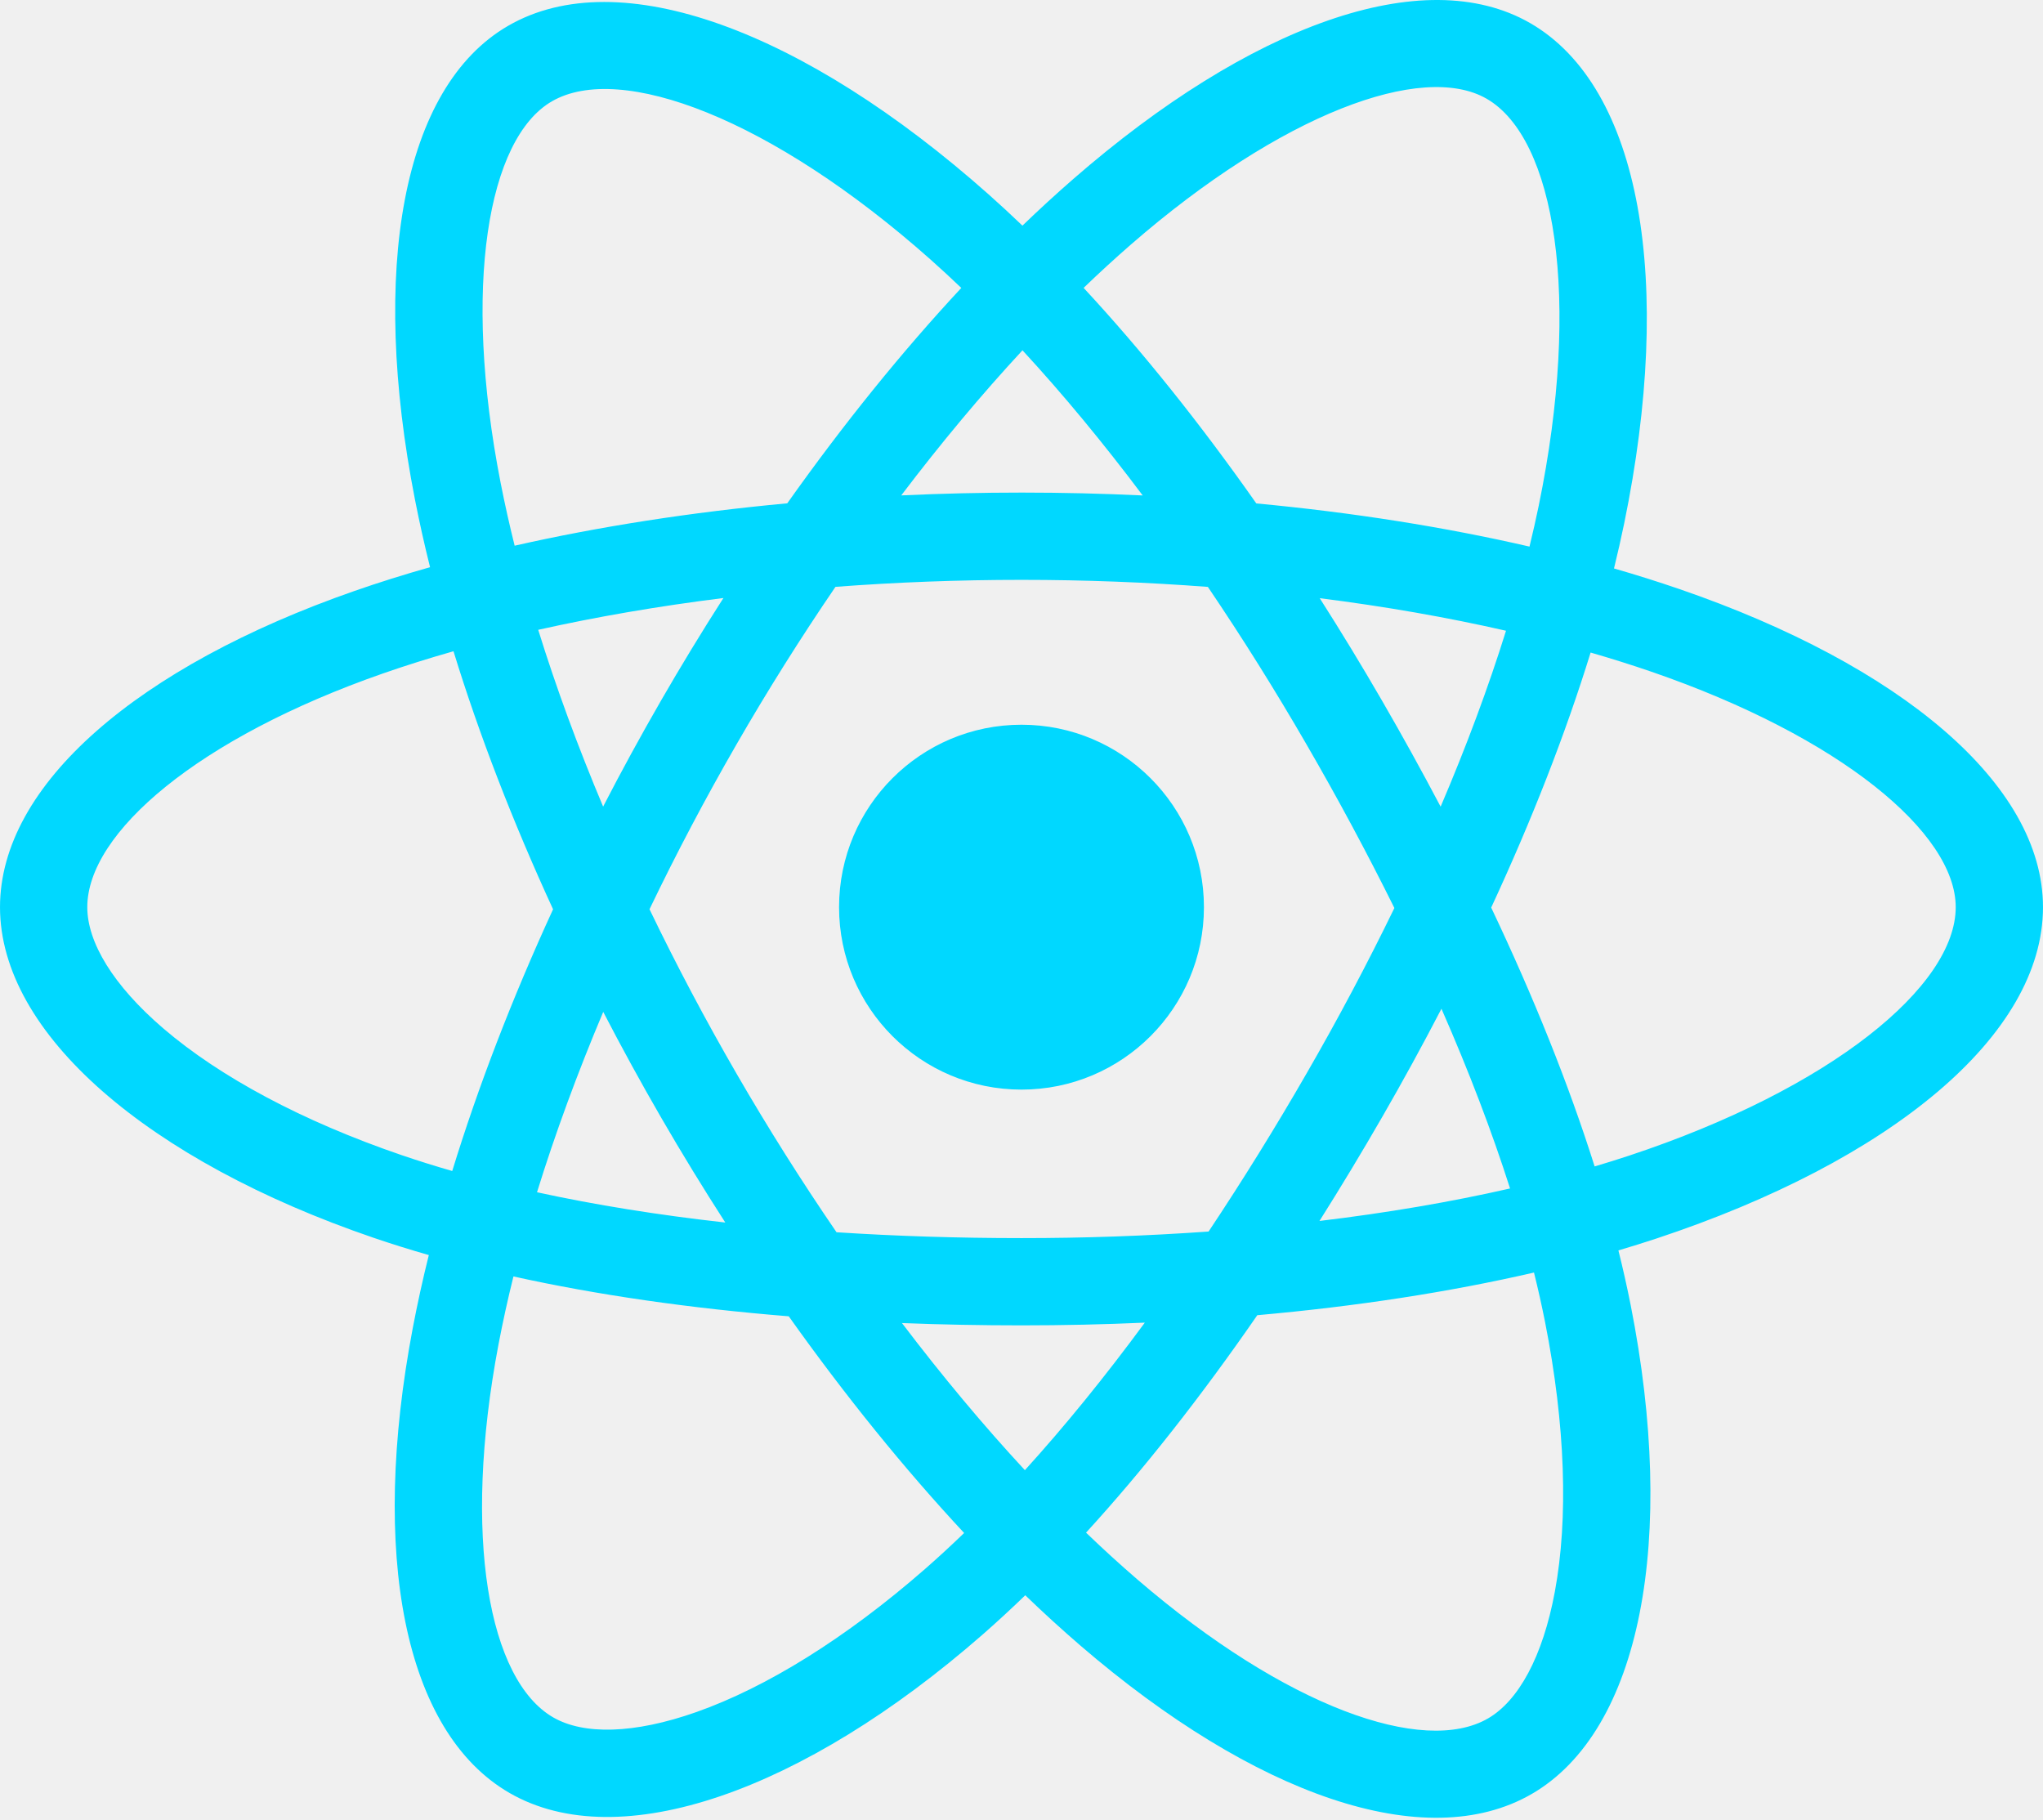
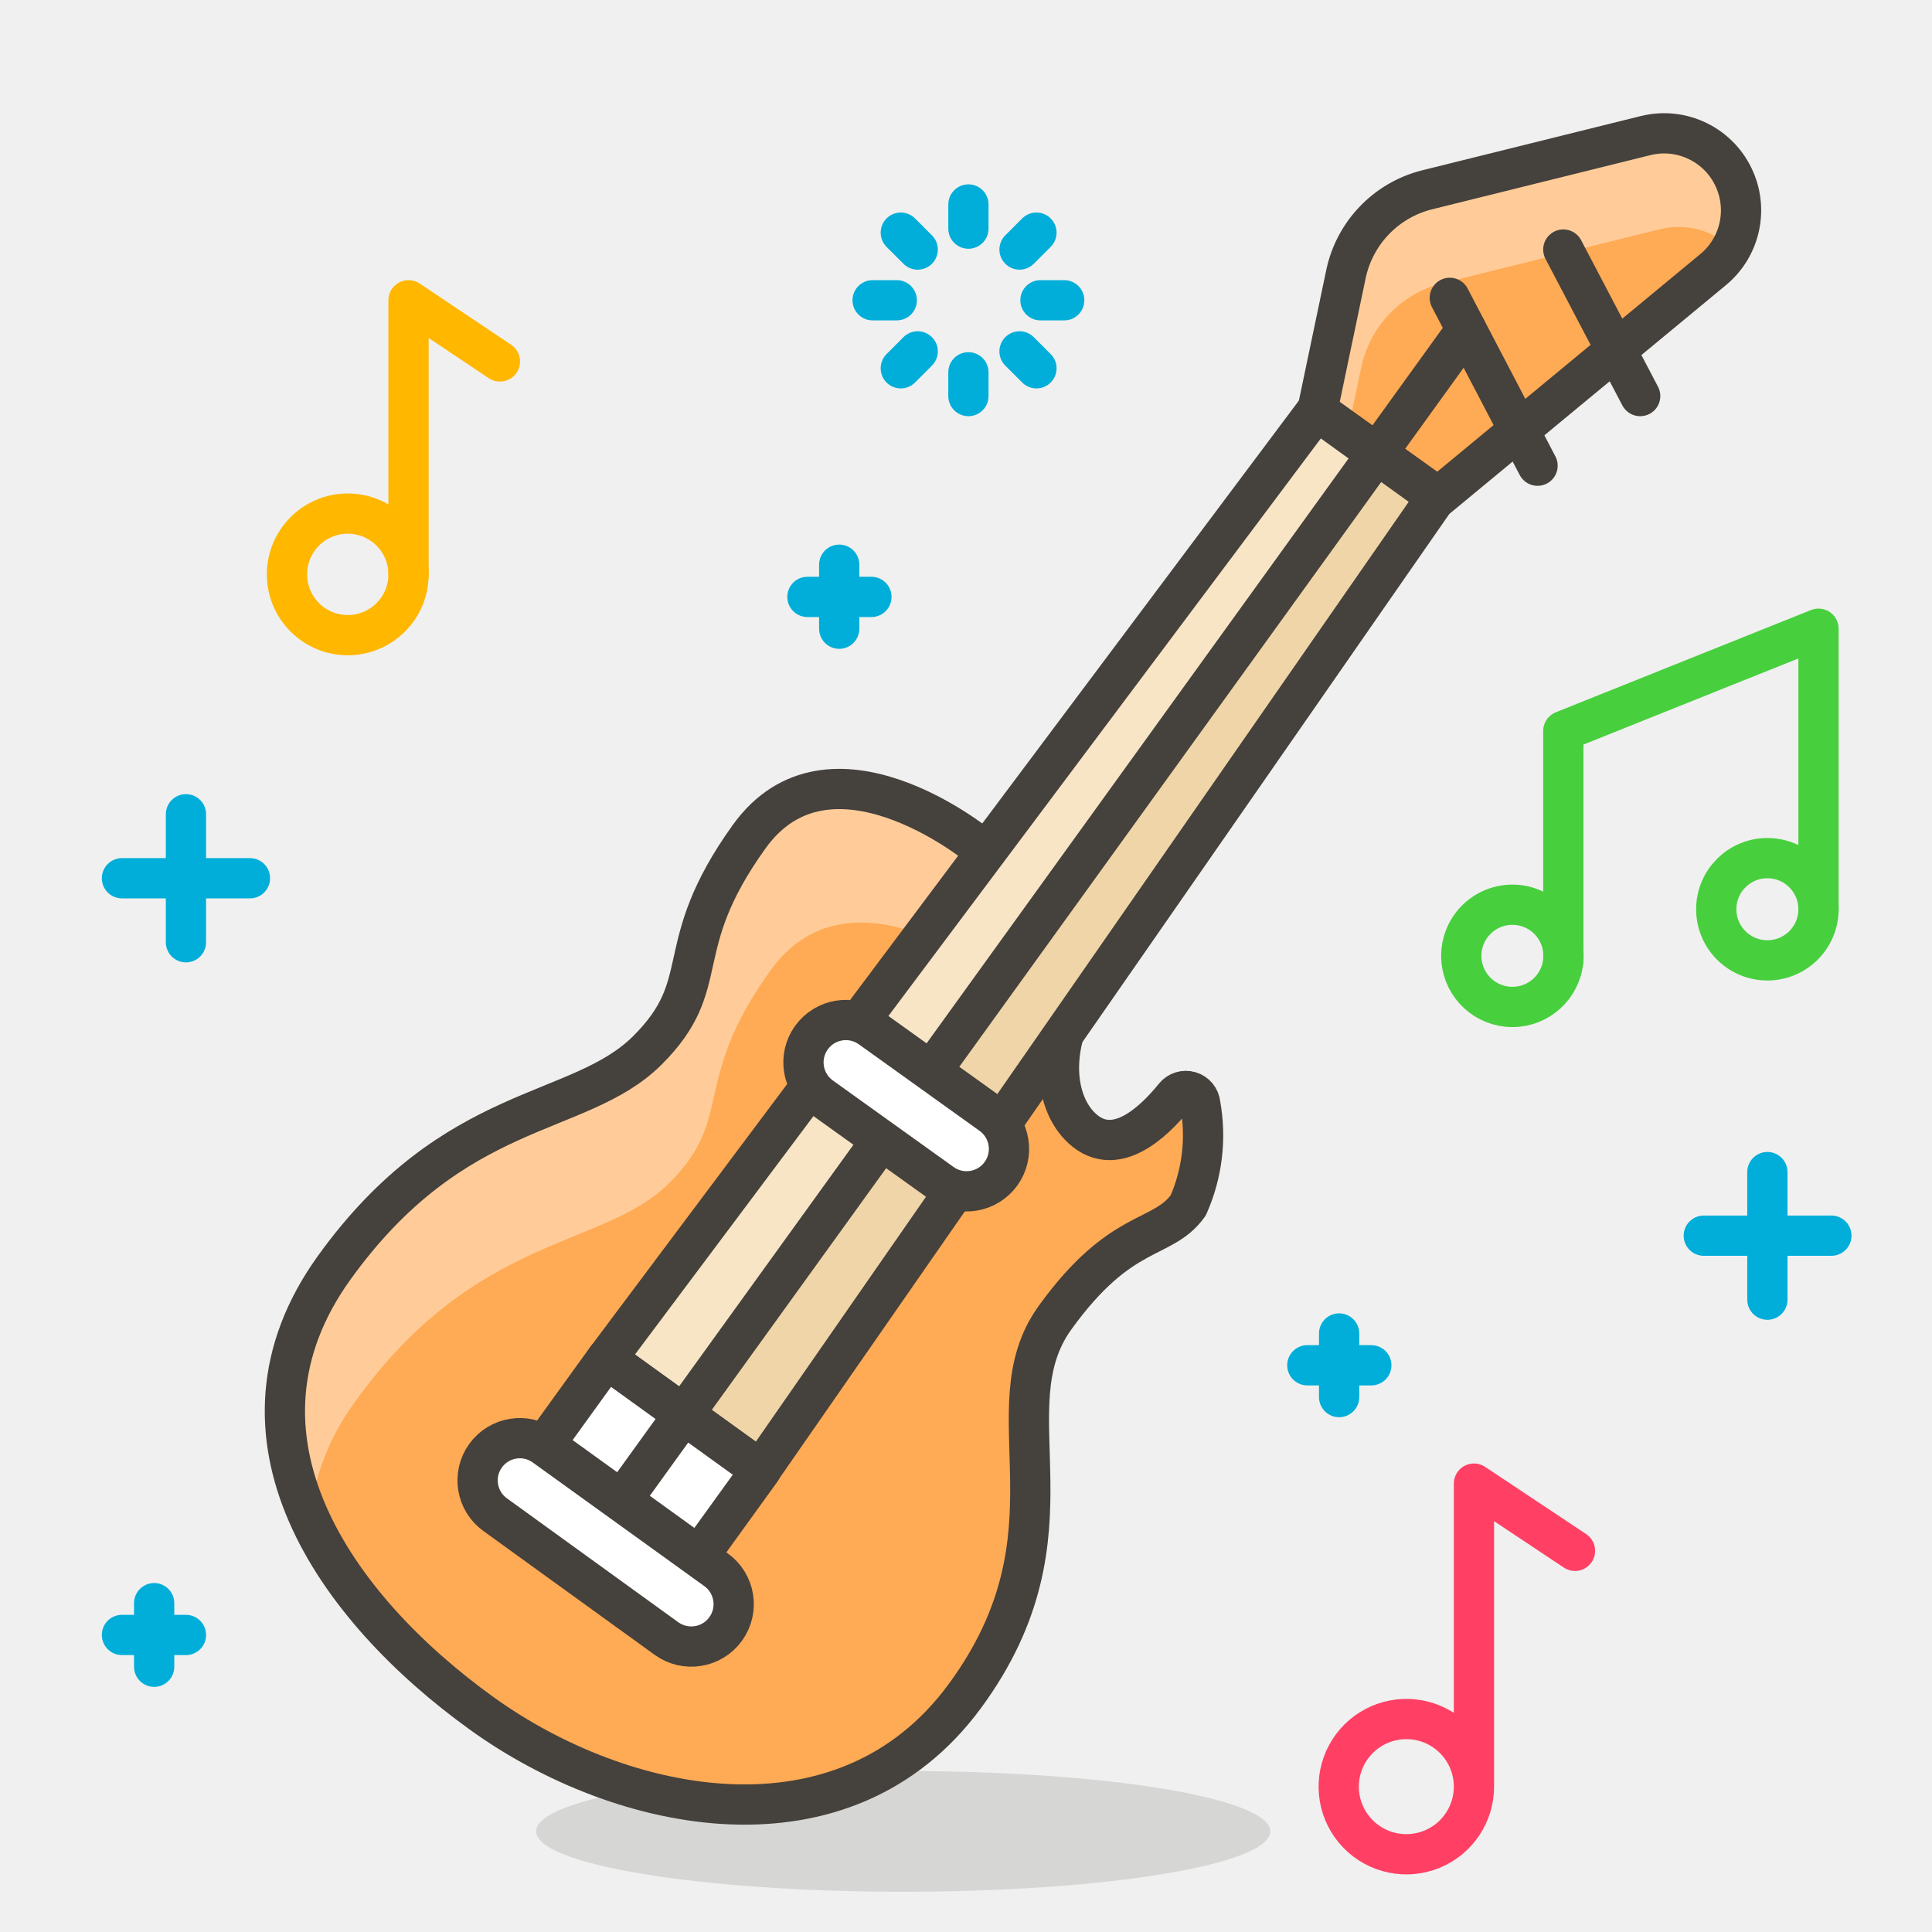
- <svg xmlns="http://www.w3.org/2000/svg" aria-hidden="true" role="img" class="iconify iconify--logos" width="35.93" height="32" preserveAspectRatio="xMidYMid meet" viewBox="0 0 256 228">
-   <path fill="#00D8FF" d="M210.483 73.824a171.49 171.49 0 0 0-8.24-2.597c.465-1.9.893-3.777 1.273-5.621c6.238-30.281 2.16-54.676-11.769-62.708c-13.355-7.7-35.196.329-57.254 19.526a171.23 171.23 0 0 0-6.375 5.848a155.866 155.866 0 0 0-4.241-3.917C100.759 3.829 77.587-4.822 63.673 3.233C50.33 10.957 46.379 33.89 51.995 62.588a170.974 170.974 0 0 0 1.892 8.48c-3.28.932-6.445 1.924-9.474 2.98C17.309 83.498 0 98.307 0 113.668c0 15.865 18.582 31.778 46.812 41.427a145.52 145.52 0 0 0 6.921 2.165a167.467 167.467 0 0 0-2.01 9.138c-5.354 28.2-1.173 50.591 12.134 58.266c13.744 7.926 36.812-.22 59.273-19.855a145.567 145.567 0 0 0 5.342-4.923a168.064 168.064 0 0 0 6.92 6.314c21.758 18.722 43.246 26.282 56.54 18.586c13.731-7.949 18.194-32.003 12.4-61.268a145.016 145.016 0 0 0-1.535-6.842c1.62-.48 3.21-.974 4.76-1.488c29.348-9.723 48.443-25.443 48.443-41.52c0-15.417-17.868-30.326-45.517-39.844Zm-6.365 70.984c-1.4.463-2.836.91-4.3 1.345c-3.24-10.257-7.612-21.163-12.963-32.432c5.106-11 9.31-21.767 12.459-31.957c2.619.758 5.16 1.557 7.61 2.4c23.69 8.156 38.14 20.213 38.14 29.504c0 9.896-15.606 22.743-40.946 31.14Zm-10.514 20.834c2.562 12.94 2.927 24.64 1.23 33.787c-1.524 8.219-4.59 13.698-8.382 15.893c-8.067 4.67-25.32-1.4-43.927-17.412a156.726 156.726 0 0 1-6.437-5.87c7.214-7.889 14.423-17.06 21.459-27.246c12.376-1.098 24.068-2.894 34.671-5.345a134.17 134.17 0 0 1 1.386 6.193ZM87.276 214.515c-7.882 2.783-14.16 2.863-17.955.675c-8.075-4.657-11.432-22.636-6.853-46.752a156.923 156.923 0 0 1 1.869-8.499c10.486 2.32 22.093 3.988 34.498 4.994c7.084 9.967 14.501 19.128 21.976 27.15a134.668 134.668 0 0 1-4.877 4.492c-9.933 8.682-19.886 14.842-28.658 17.94ZM50.35 144.747c-12.483-4.267-22.792-9.812-29.858-15.863c-6.35-5.437-9.555-10.836-9.555-15.216c0-9.322 13.897-21.212 37.076-29.293c2.813-.98 5.757-1.905 8.812-2.773c3.204 10.42 7.406 21.315 12.477 32.332c-5.137 11.18-9.399 22.249-12.634 32.792a134.718 134.718 0 0 1-6.318-1.979Zm12.378-84.26c-4.811-24.587-1.616-43.134 6.425-47.789c8.564-4.958 27.502 2.111 47.463 19.835a144.318 144.318 0 0 1 3.841 3.545c-7.438 7.987-14.787 17.08-21.808 26.988c-12.04 1.116-23.565 2.908-34.161 5.309a160.342 160.342 0 0 1-1.76-7.887Zm110.427 27.268a347.8 347.8 0 0 0-7.785-12.803c8.168 1.033 15.994 2.404 23.343 4.08c-2.206 7.072-4.956 14.465-8.193 22.045a381.151 381.151 0 0 0-7.365-13.322Zm-45.032-43.861c5.044 5.465 10.096 11.566 15.065 18.186a322.04 322.04 0 0 0-30.257-.006c4.974-6.559 10.069-12.652 15.192-18.18ZM82.802 87.83a323.167 323.167 0 0 0-7.227 13.238c-3.184-7.553-5.909-14.98-8.134-22.152c7.304-1.634 15.093-2.97 23.209-3.984a321.524 321.524 0 0 0-7.848 12.897Zm8.081 65.352c-8.385-.936-16.291-2.203-23.593-3.793c2.26-7.3 5.045-14.885 8.298-22.6a321.187 321.187 0 0 0 7.257 13.246c2.594 4.48 5.28 8.868 8.038 13.147Zm37.542 31.03c-5.184-5.592-10.354-11.779-15.403-18.433c4.902.192 9.899.29 14.978.29c5.218 0 10.376-.117 15.453-.343c-4.985 6.774-10.018 12.97-15.028 18.486Zm52.198-57.817c3.422 7.8 6.306 15.345 8.596 22.52c-7.422 1.694-15.436 3.058-23.88 4.071a382.417 382.417 0 0 0 7.859-13.026a347.403 347.403 0 0 0 7.425-13.565Zm-16.898 8.101a358.557 358.557 0 0 1-12.281 19.815a329.4 329.4 0 0 1-23.444.823c-7.967 0-15.716-.248-23.178-.732a310.202 310.202 0 0 1-12.513-19.846h.001a307.41 307.41 0 0 1-10.923-20.627a310.278 310.278 0 0 1 10.89-20.637l-.001.001a307.318 307.318 0 0 1 12.413-19.761c7.613-.576 15.42-.876 23.31-.876H128c7.926 0 15.743.303 23.354.883a329.357 329.357 0 0 1 12.335 19.695a358.489 358.489 0 0 1 11.036 20.54a329.472 329.472 0 0 1-11 20.722Zm22.56-122.124c8.572 4.944 11.906 24.881 6.52 51.026c-.344 1.668-.73 3.367-1.15 5.09c-10.622-2.452-22.155-4.275-34.23-5.408c-7.034-10.017-14.323-19.124-21.64-27.008a160.789 160.789 0 0 1 5.888-5.4c18.9-16.447 36.564-22.941 44.612-18.3ZM128 90.808c12.625 0 22.86 10.235 22.86 22.86s-10.235 22.86-22.86 22.86s-22.86-10.235-22.86-22.86s10.235-22.86 22.86-22.86Z" />
+ <svg xmlns="http://www.w3.org/2000/svg" width="128" height="128" viewBox="0 0 48 48">
+   <path fill="#45413c" d="M13.32 45.5a9.12 1.5 0 1 0 18.24 0a9.12 1.5 0 1 0-18.24 0" opacity=".15" />
+   <path fill="#ffaa54" d="M24.29 21s-3.68-3-5.68-.21s-.83 3.62-2.53 5.31s-4.79 1.24-7.78 5.4s0 8.43 3.67 11.07c3.48 2.51 9 3.65 12-.43s.59-7.11 2.24-9.4s2.66-1.89 3.31-2.79a4.3 4.3 0 0 0 .3-2.52a.36.36 0 0 0-.64-.19c-.55.68-1.44 1.48-2.22.86s-1-2.19.14-3.79l.62-.85Z" />
+   <path fill="#fc9" d="M8.84 34.8c3-4.16 6.13-3.77 7.78-5.4s.53-2.53 2.53-5.3s5.68.21 5.68.21l1.62 1.16a4.75 4.75 0 0 1 .63-1.19l.62-.85L24.29 21s-3.68-3-5.68-.21s-.83 3.62-2.53 5.31s-4.79 1.24-7.78 5.4a5.88 5.88 0 0 0-.6 6.13a6 6 0 0 1 1.14-2.83" />
+   <path fill="none" stroke="#45413c" stroke-linecap="round" stroke-linejoin="round" d="M24.29 21s-3.68-3-5.68-.21s-.83 3.62-2.53 5.31s-4.79 1.24-7.78 5.4s0 8.43 3.67 11.07c3.48 2.51 9 3.65 12-.43s.59-7.11 2.24-9.4s2.66-1.89 3.31-2.79a4.3 4.3 0 0 0 .3-2.52a.36.36 0 0 0-.64-.19c-.55.68-1.44 1.48-2.22.86s-1-2.19.14-3.79l.62-.85Z" />
+   <path fill="#f0d5a8" d="M32.71 10.2L15.07 33.76l3.83 2.76l16.79-24.17z" />
+   <path fill="#f7e5c6" d="m34.2 11.28l-1.49-1.08l-17.64 23.56l1.91 1.38z" />
+   <path fill="none" stroke="#45413c" stroke-linecap="round" stroke-linejoin="round" d="M32.71 10.2L15.07 33.76l3.83 2.76l16.79-24.17z" />
+   <path fill="#ffaa54" d="M43.1 4.47a1.91 1.91 0 0 1-.54 2.23l-6.87 5.65l-3-2.15l.71-3.39a2.74 2.74 0 0 1 2-2.09l5.44-1.35a1.91 1.91 0 0 1 2.26 1.1" />
+   <path fill="#fc9" d="M43.1 4.47a1.91 1.91 0 0 0-2.22-1.1l-5.44 1.35a2.74 2.74 0 0 0-2 2.09l-.71 3.39l.75.54l.34-1.61a2.73 2.73 0 0 1 2-2.09l5.44-1.35a1.93 1.93 0 0 1 1.74.45a1.92 1.92 0 0 0 .1-1.67" />
+   <path fill="none" stroke="#45413c" stroke-linecap="round" stroke-linejoin="round" d="M43.1 4.47a1.91 1.91 0 0 0-2.22-1.1l-5.44 1.35a2.74 2.74 0 0 0-2 2.09l-.71 3.39l3 2.15l6.83-5.65a1.91 1.91 0 0 0 .54-2.23" />
+   <path fill="#fff" stroke="#45413c" stroke-linecap="round" stroke-linejoin="round" d="m15.068 33.759l3.836 2.767l-1.54 2.133l-3.835-2.768zM17.79 39l-4.26-3.07a1 1 0 1 0-1.23 1.7l4.26 3.08A1.05 1.05 0 1 0 17.79 39" />
+   <path fill="none" stroke="#45413c" stroke-linecap="round" stroke-linejoin="round" d="M36.43 8.19L15.45 37.27" />
+   <path fill="#fff" stroke="#45413c" stroke-linecap="round" stroke-linejoin="round" d="m24.63 27.69l-3-2.15a1.05 1.05 0 0 0-1.23 1.71l3 2.15a1.05 1.05 0 0 0 1.23-1.71" />
+   <path fill="none" stroke="#45413c" stroke-linecap="round" stroke-linejoin="round" d="m36.02 7.4l2.18 4.17m.64-5.37l1.91 3.64" />
+   <path fill="none" stroke="#48cf3e" stroke-linecap="round" stroke-linejoin="round" d="M38.84 23.86a1.27 1.27 0 0 1-2.53 0a1.27 1.27 0 1 1 2.53 0m6.34-1.27a1.27 1.27 0 1 1-1.27-1.27a1.27 1.27 0 0 1 1.27 1.27" />
+   <path fill="none" stroke="#48cf3e" stroke-linecap="round" stroke-linejoin="round" d="M38.84 23.86v-5.7l6.34-2.54v6.97" />
+   <path fill="none" stroke="#ff4064" stroke-linecap="round" stroke-linejoin="round" d="M36.62 44.38A1.68 1.68 0 1 1 35 42.71a1.68 1.68 0 0 1 1.62 1.67m0 0v-7.52l2.51 1.67" />
+   <path fill="none" stroke="#ffb700" stroke-linecap="round" stroke-linejoin="round" d="M10.15 14.28a1.51 1.51 0 1 1-1.51-1.52a1.51 1.51 0 0 1 1.51 1.52" />
+   <path fill="none" stroke="#ffb700" stroke-linecap="round" stroke-linejoin="round" d="M10.15 14.28V7.46l2.27 1.52" />
+   <path fill="none" stroke="#00aed9" stroke-linecap="round" stroke-linejoin="round" d="M24.06 5.68v-.6m1.27 1.12l.42-.42m.1 1.68h.59m-1.11 1.27l.42.42m-1.69.1v.59M22.8 8.73l-.42.42m-.1-1.69h-.6M22.8 6.2l-.42-.42M4.62 23.41v-3.18m-1.59 1.59h3.18m37.7 10.47v-3.17m-1.58 1.58h3.17m-12.23 4.01v-1.58m-.79.79h1.59m-13.22-18.3v-1.59m-.79.8h1.59M3.83 41.41v-1.58m-.8.79h1.59" />
</svg>
